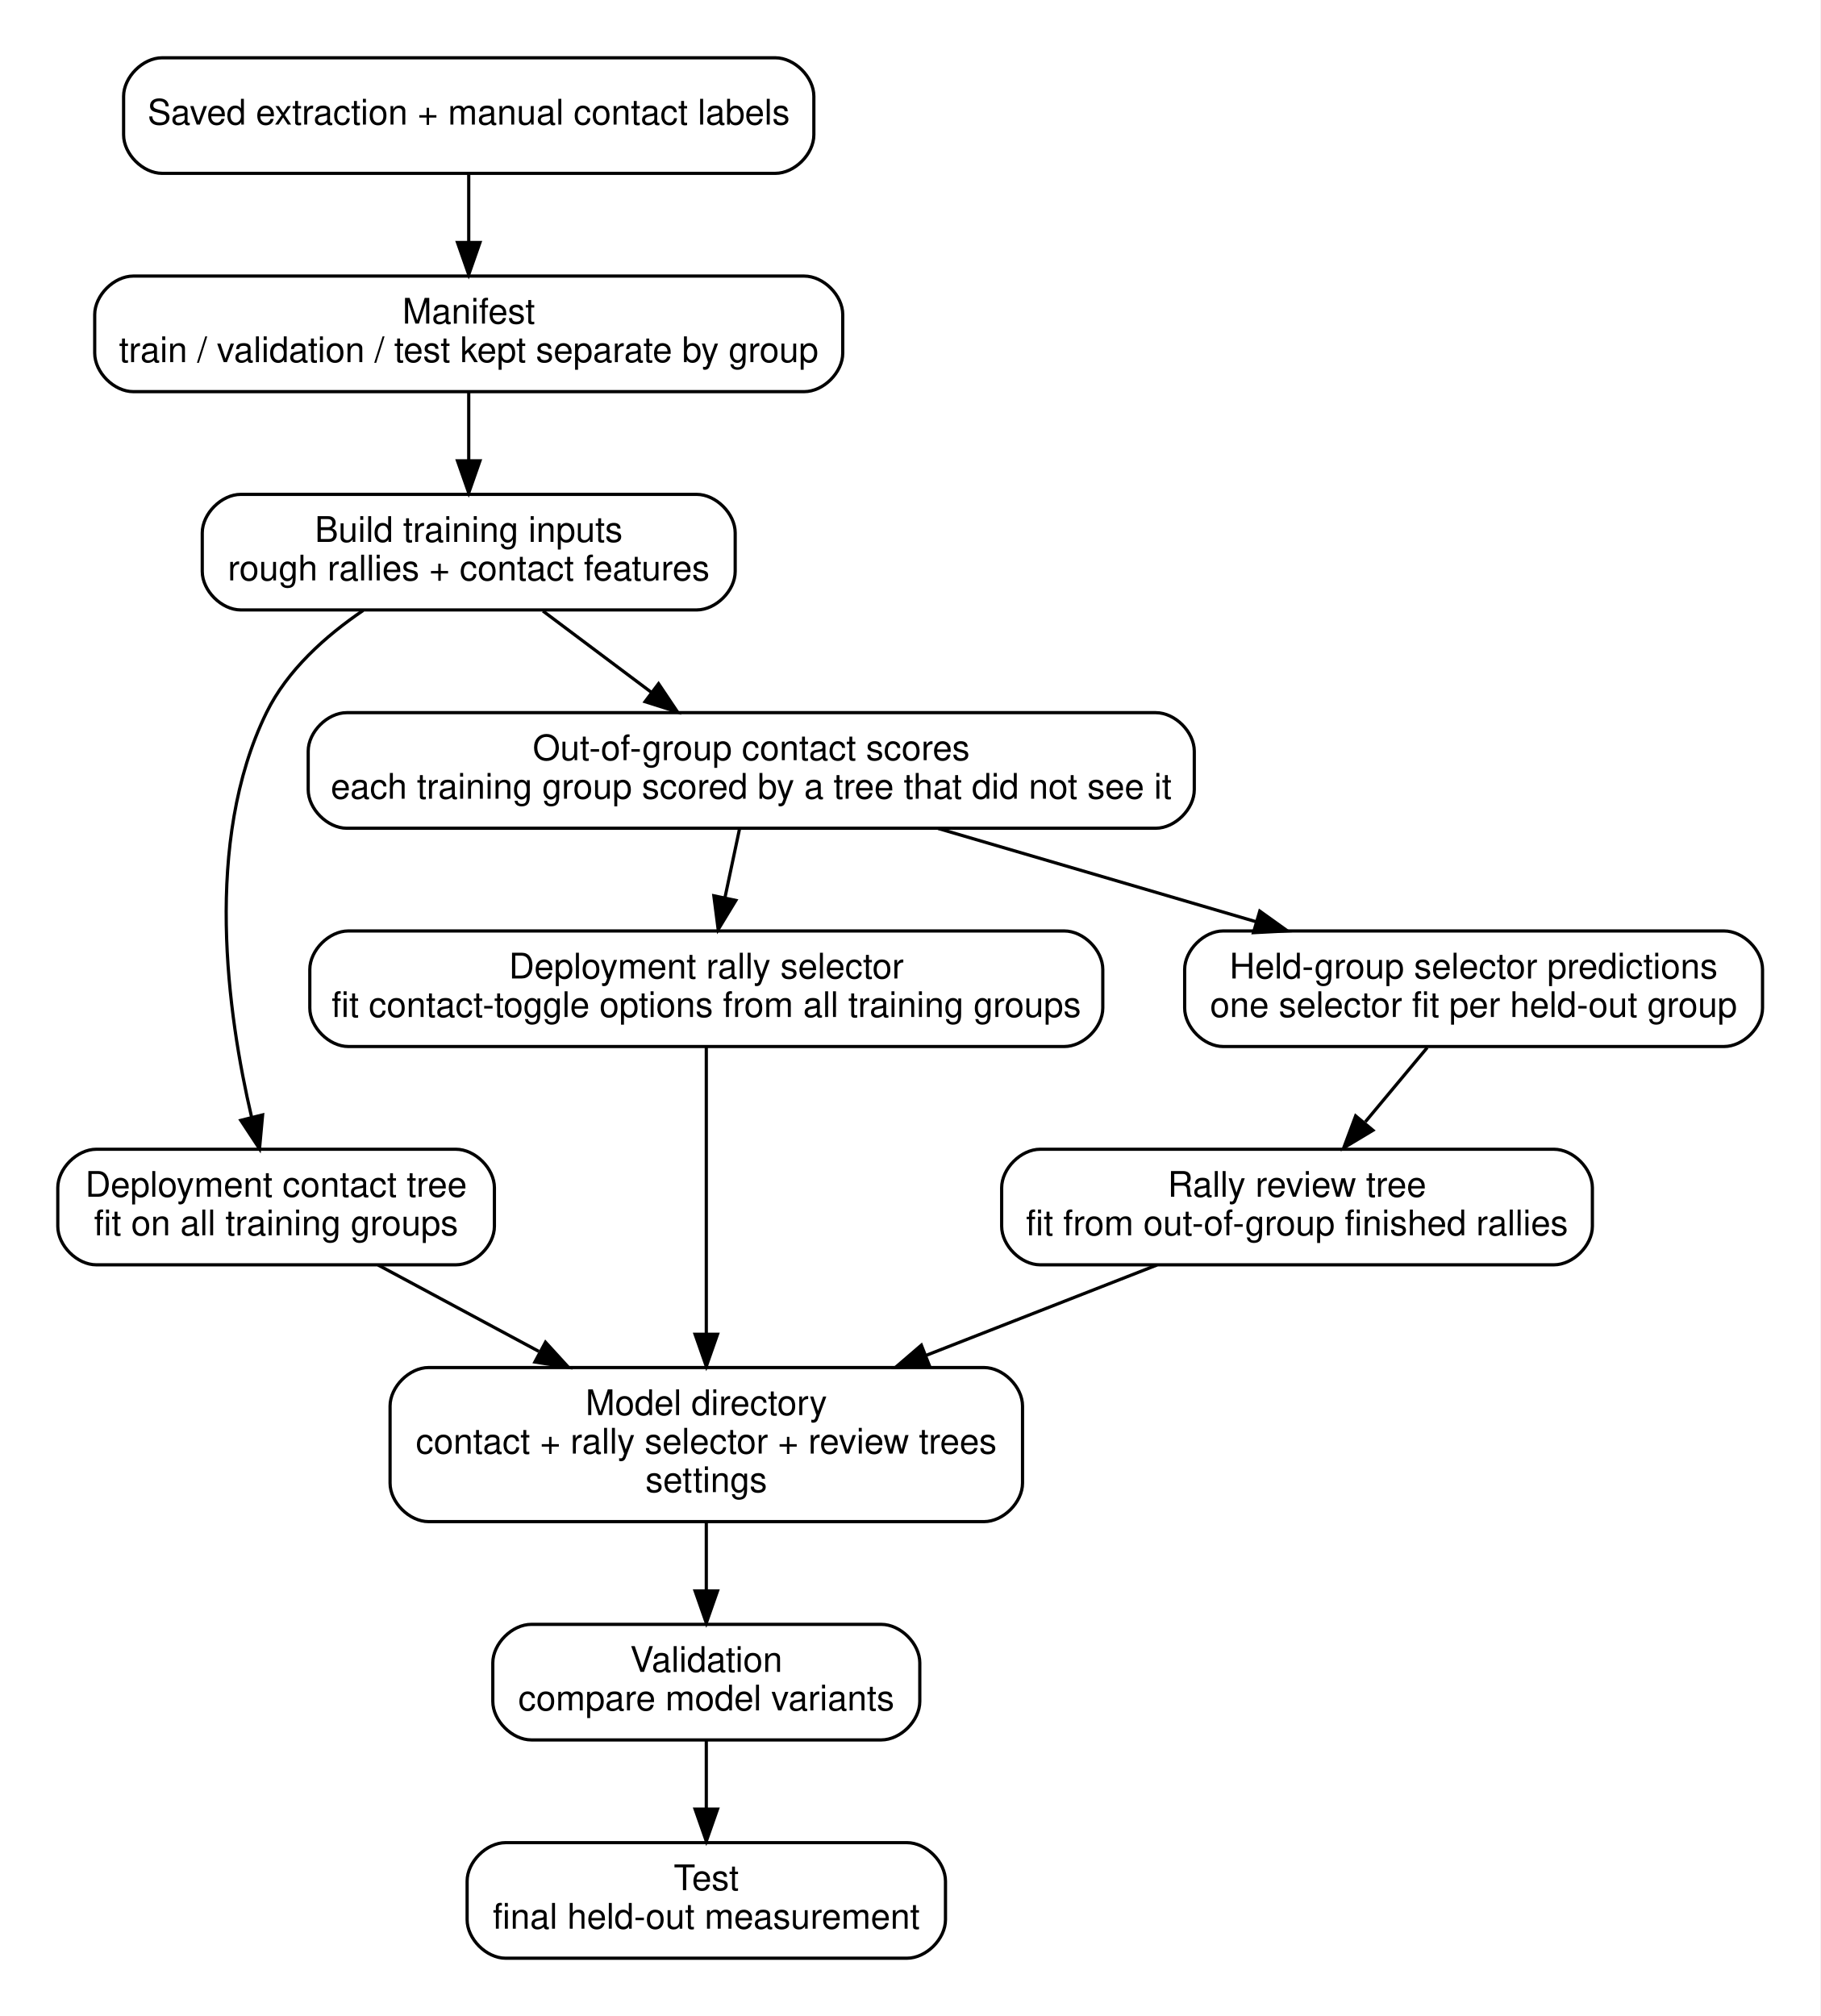
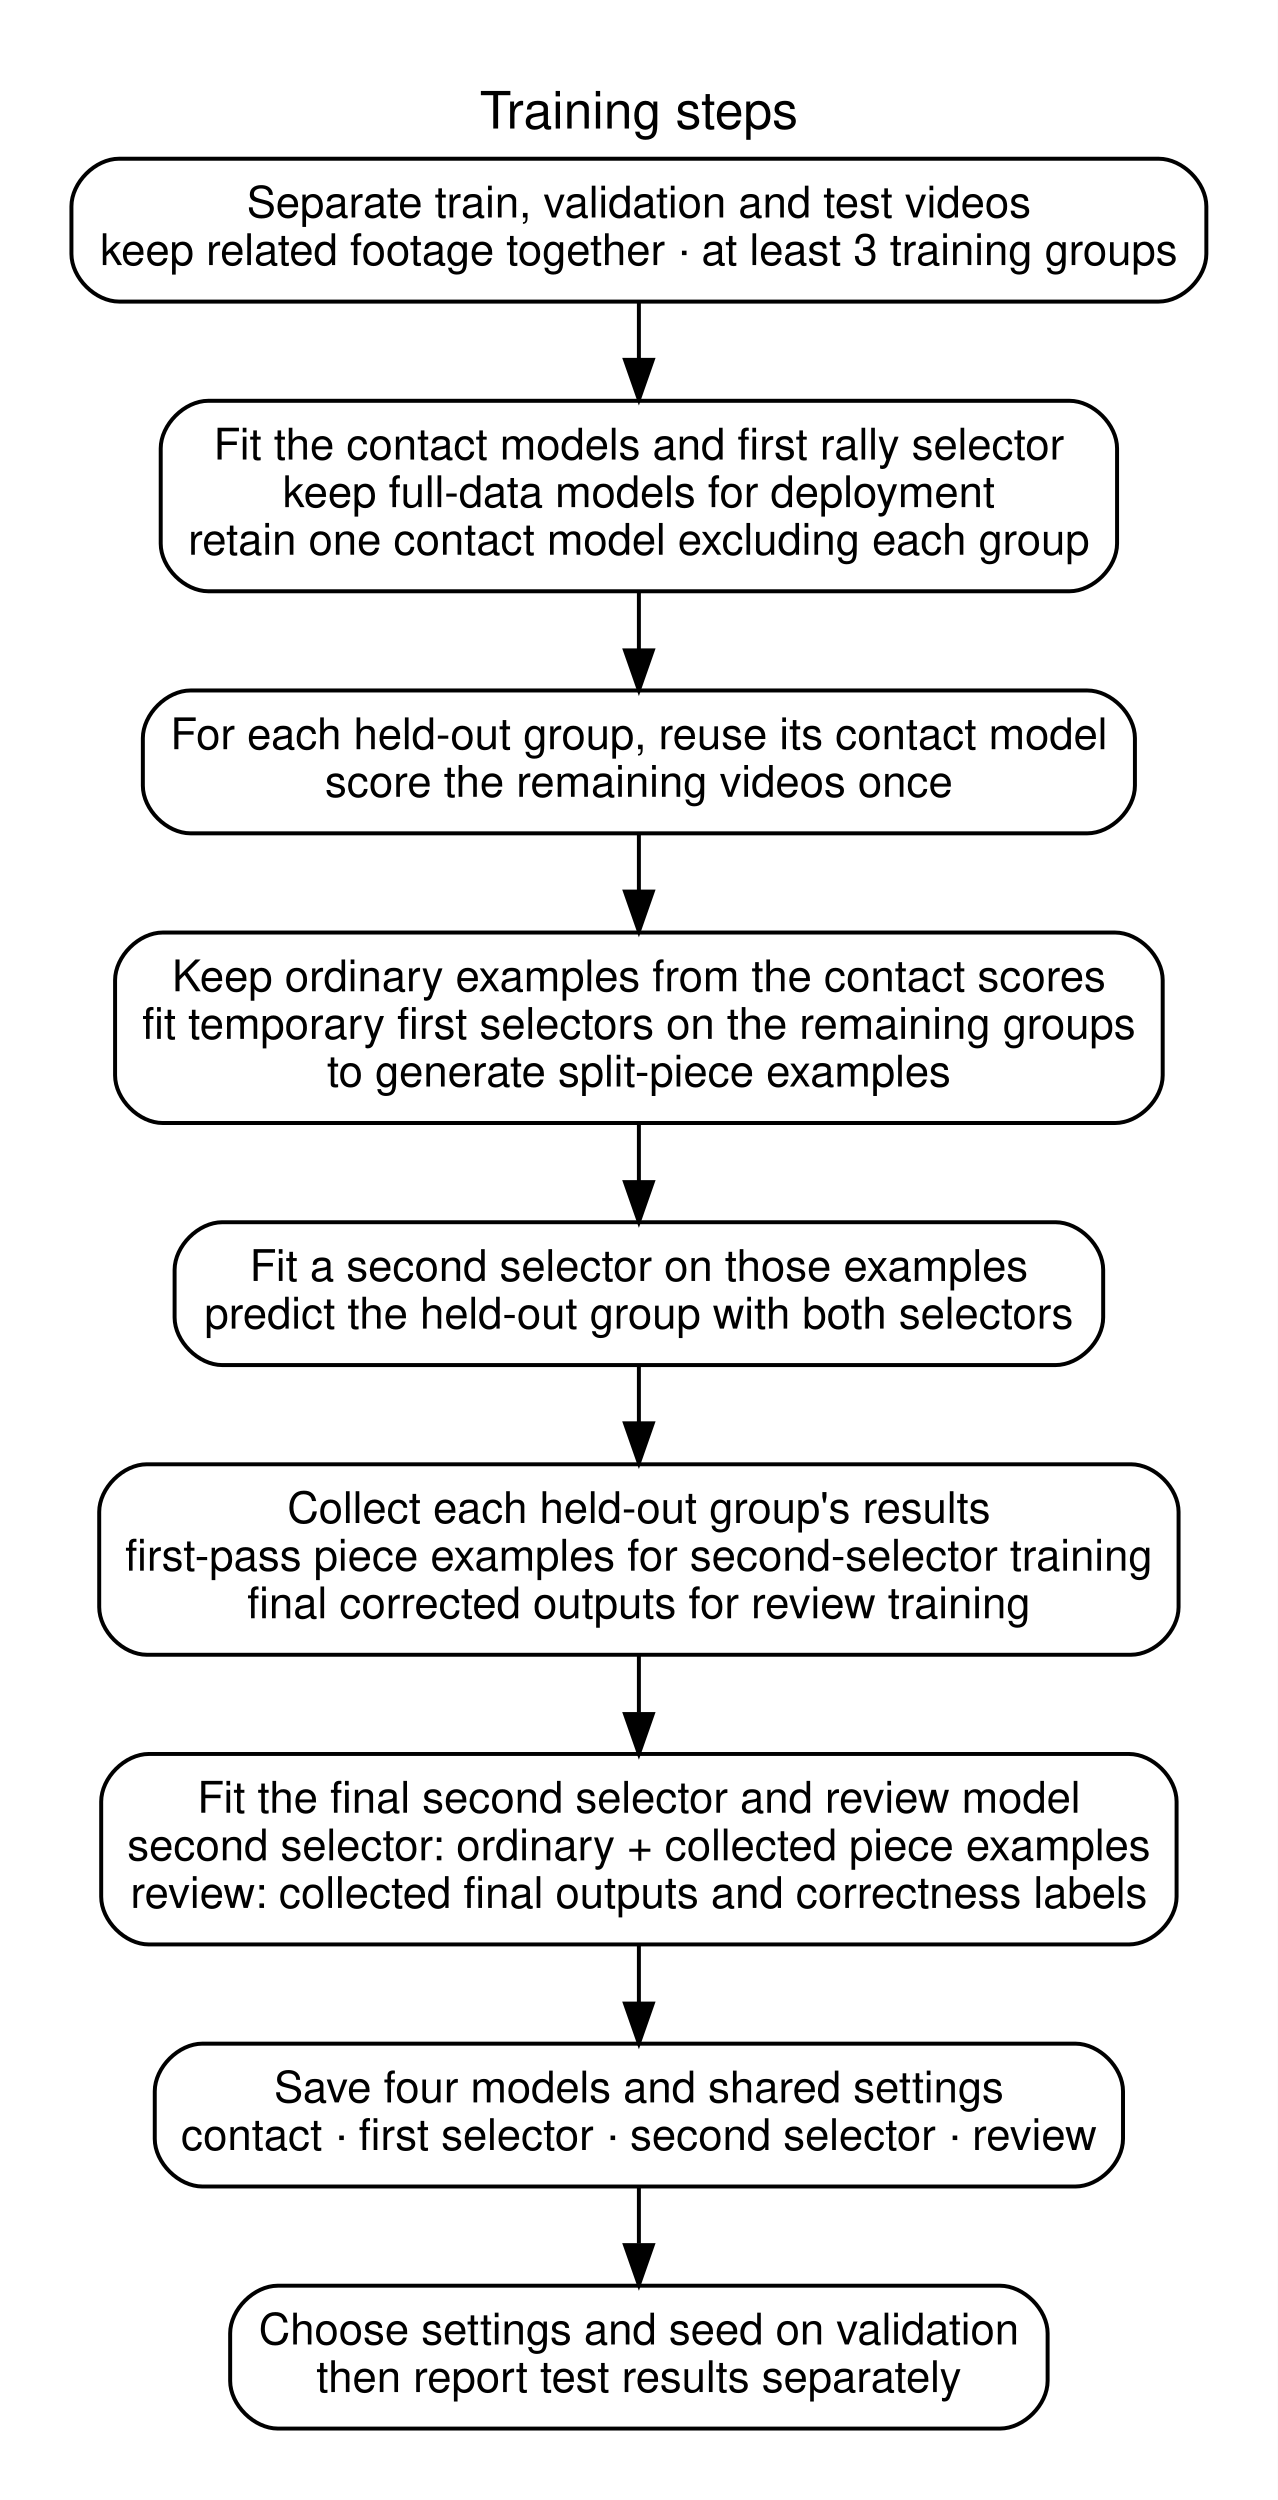
- <svg xmlns="http://www.w3.org/2000/svg" width="567pt" height="628pt" viewBox="0.00 0.00 567.00 628.00">
-   <g id="graph0" class="graph" transform="scale(1 1) rotate(0) translate(18 610)">
-     <polygon fill="white" stroke="transparent" points="-18,18 -18,-610 549,-610 549,18 -18,18" />
+ <svg xmlns="http://www.w3.org/2000/svg" width="322pt" height="630pt" viewBox="0.00 0.00 322.00 630.00">
+   <g id="graph0" class="graph" transform="scale(1 1) rotate(0) translate(18 612)">
+     <polygon fill="white" stroke="transparent" points="-18,18 -18,-612 304,-612 304,18 -18,18" />
+     <text text-anchor="middle" x="143" y="-579.6" font-family="Helvetica,sans-Serif" font-size="13.00">Training steps</text>
    <g id="node1" class="node">
-       <path fill="none" stroke="black" d="M223.5,-592C223.5,-592 32.5,-592 32.5,-592 26.5,-592 20.5,-586 20.5,-580 20.5,-580 20.5,-568 20.5,-568 20.5,-562 26.5,-556 32.5,-556 32.5,-556 223.5,-556 223.5,-556 229.5,-556 235.5,-562 235.5,-568 235.5,-568 235.5,-580 235.5,-580 235.5,-586 229.5,-592 223.5,-592" />
-       <text text-anchor="middle" x="128" y="-571.2" font-family="Helvetica,sans-Serif" font-size="11.00">Saved extraction + manual contact labels</text>
+       <path fill="none" stroke="black" d="M274,-572C274,-572 12,-572 12,-572 6,-572 0,-566 0,-560 0,-560 0,-548 0,-548 0,-542 6,-536 12,-536 12,-536 274,-536 274,-536 280,-536 286,-542 286,-548 286,-548 286,-560 286,-560 286,-566 280,-572 274,-572" />
+       <text text-anchor="middle" x="143" y="-557.2" font-family="Helvetica,sans-Serif" font-size="11.00">Separate train, validation and test videos</text>
+       <text text-anchor="middle" x="143" y="-545.2" font-family="Helvetica,sans-Serif" font-size="11.00">keep related footage together · at least 3 training groups</text>
    </g>
    <g id="node2" class="node">
-       <path fill="none" stroke="black" d="M232.5,-524C232.5,-524 23.5,-524 23.5,-524 17.5,-524 11.5,-518 11.5,-512 11.5,-512 11.5,-500 11.5,-500 11.5,-494 17.5,-488 23.5,-488 23.5,-488 232.5,-488 232.5,-488 238.5,-488 244.5,-494 244.5,-500 244.5,-500 244.5,-512 244.5,-512 244.5,-518 238.5,-524 232.5,-524" />
-       <text text-anchor="middle" x="128" y="-509.2" font-family="Helvetica,sans-Serif" font-size="11.00">Manifest</text>
-       <text text-anchor="middle" x="128" y="-497.2" font-family="Helvetica,sans-Serif" font-size="11.00">train / validation / test kept separate by group</text>
+       <path fill="none" stroke="black" d="M251.5,-511C251.5,-511 34.5,-511 34.5,-511 28.5,-511 22.5,-505 22.5,-499 22.5,-499 22.5,-475 22.5,-475 22.5,-469 28.5,-463 34.5,-463 34.5,-463 251.5,-463 251.5,-463 257.5,-463 263.5,-469 263.5,-475 263.5,-475 263.5,-499 263.5,-499 263.5,-505 257.5,-511 251.5,-511" />
+       <text text-anchor="middle" x="143" y="-496.2" font-family="Helvetica,sans-Serif" font-size="11.00">Fit the contact models and first rally selector</text>
+       <text text-anchor="middle" x="143" y="-484.2" font-family="Helvetica,sans-Serif" font-size="11.00">keep full-data models for deployment</text>
+       <text text-anchor="middle" x="143" y="-472.2" font-family="Helvetica,sans-Serif" font-size="11.00">retain one contact model excluding each group</text>
    </g>
    <g id="edge1" class="edge">
-       <path fill="none" stroke="black" d="M128,-555.66C128,-549.19 128,-541.68 128,-534.52" />
-       <polygon fill="black" stroke="black" points="131.5,-534.45 128,-524.45 124.5,-534.45 131.5,-534.45" />
+       <path fill="none" stroke="black" d="M143,-535.92C143,-531.46 143,-526.48 143,-521.48" />
+       <polygon fill="black" stroke="black" points="146.5,-521.32 143,-511.32 139.5,-521.32 146.5,-521.32" />
    </g>
    <g id="node3" class="node">
-       <path fill="none" stroke="black" d="M199,-456C199,-456 57,-456 57,-456 51,-456 45,-450 45,-444 45,-444 45,-432 45,-432 45,-426 51,-420 57,-420 57,-420 199,-420 199,-420 205,-420 211,-426 211,-432 211,-432 211,-444 211,-444 211,-450 205,-456 199,-456" />
-       <text text-anchor="middle" x="128" y="-441.2" font-family="Helvetica,sans-Serif" font-size="11.00">Build training inputs</text>
-       <text text-anchor="middle" x="128" y="-429.2" font-family="Helvetica,sans-Serif" font-size="11.00">rough rallies + contact features</text>
+       <path fill="none" stroke="black" d="M256,-438C256,-438 30,-438 30,-438 24,-438 18,-432 18,-426 18,-426 18,-414 18,-414 18,-408 24,-402 30,-402 30,-402 256,-402 256,-402 262,-402 268,-408 268,-414 268,-414 268,-426 268,-426 268,-432 262,-438 256,-438" />
+       <text text-anchor="middle" x="143" y="-423.2" font-family="Helvetica,sans-Serif" font-size="11.00">For each held-out group, reuse its contact model</text>
+       <text text-anchor="middle" x="143" y="-411.2" font-family="Helvetica,sans-Serif" font-size="11.00">score the remaining videos once</text>
    </g>
    <g id="edge2" class="edge">
-       <path fill="none" stroke="black" d="M128,-487.66C128,-481.19 128,-473.68 128,-466.52" />
-       <polygon fill="black" stroke="black" points="131.5,-466.45 128,-456.45 124.5,-466.45 131.5,-466.45" />
+       <path fill="none" stroke="black" d="M143,-462.9C143,-458.17 143,-453.16 143,-448.3" />
+       <polygon fill="black" stroke="black" points="146.5,-448.1 143,-438.1 139.5,-448.1 146.5,-448.1" />
    </g>
    <g id="node4" class="node">
-       <path fill="none" stroke="black" d="M124,-252C124,-252 12,-252 12,-252 6,-252 0,-246 0,-240 0,-240 0,-228 0,-228 0,-222 6,-216 12,-216 12,-216 124,-216 124,-216 130,-216 136,-222 136,-228 136,-228 136,-240 136,-240 136,-246 130,-252 124,-252" />
-       <text text-anchor="middle" x="68" y="-237.2" font-family="Helvetica,sans-Serif" font-size="11.00">Deployment contact tree</text>
-       <text text-anchor="middle" x="68" y="-225.2" font-family="Helvetica,sans-Serif" font-size="11.00">fit on all training groups</text>
+       <path fill="none" stroke="black" d="M263,-377C263,-377 23,-377 23,-377 17,-377 11,-371 11,-365 11,-365 11,-341 11,-341 11,-335 17,-329 23,-329 23,-329 263,-329 263,-329 269,-329 275,-335 275,-341 275,-341 275,-365 275,-365 275,-371 269,-377 263,-377" />
+       <text text-anchor="middle" x="143" y="-362.2" font-family="Helvetica,sans-Serif" font-size="11.00">Keep ordinary examples from the contact scores</text>
+       <text text-anchor="middle" x="143" y="-350.2" font-family="Helvetica,sans-Serif" font-size="11.00">fit temporary first selectors on the remaining groups</text>
+       <text text-anchor="middle" x="143" y="-338.2" font-family="Helvetica,sans-Serif" font-size="11.00">to generate split-piece examples</text>
    </g>
    <g id="edge3" class="edge">
-       <path fill="none" stroke="black" d="M95.11,-419.84C83.36,-411.86 71.45,-401.19 65,-388 45.28,-347.69 52.89,-293.97 60.35,-262.08" />
-       <polygon fill="black" stroke="black" points="63.8,-262.7 62.83,-252.15 57.01,-261 63.8,-262.7" />
+       <path fill="none" stroke="black" d="M143,-401.92C143,-397.46 143,-392.48 143,-387.48" />
+       <polygon fill="black" stroke="black" points="146.5,-387.32 143,-377.32 139.5,-387.32 146.5,-387.32" />
    </g>
    <g id="node5" class="node">
-       <path fill="none" stroke="black" d="M342,-388C342,-388 90,-388 90,-388 84,-388 78,-382 78,-376 78,-376 78,-364 78,-364 78,-358 84,-352 90,-352 90,-352 342,-352 342,-352 348,-352 354,-358 354,-364 354,-364 354,-376 354,-376 354,-382 348,-388 342,-388" />
-       <text text-anchor="middle" x="216" y="-373.2" font-family="Helvetica,sans-Serif" font-size="11.00">Out-of-group contact scores</text>
-       <text text-anchor="middle" x="216" y="-361.2" font-family="Helvetica,sans-Serif" font-size="11.00">each training group scored by a tree that did not see it</text>
+       <path fill="none" stroke="black" d="M248,-304C248,-304 38,-304 38,-304 32,-304 26,-298 26,-292 26,-292 26,-280 26,-280 26,-274 32,-268 38,-268 38,-268 248,-268 248,-268 254,-268 260,-274 260,-280 260,-280 260,-292 260,-292 260,-298 254,-304 248,-304" />
+       <text text-anchor="middle" x="143" y="-289.2" font-family="Helvetica,sans-Serif" font-size="11.00">Fit a second selector on those examples</text>
+       <text text-anchor="middle" x="143" y="-277.2" font-family="Helvetica,sans-Serif" font-size="11.00">predict the held-out group with both selectors</text>
    </g>
    <g id="edge4" class="edge">
-       <path fill="none" stroke="black" d="M151.12,-419.66C161.43,-411.93 173.73,-402.71 184.83,-394.38" />
-       <polygon fill="black" stroke="black" points="187.13,-397.02 193.03,-388.22 182.93,-391.42 187.13,-397.02" />
+       <path fill="none" stroke="black" d="M143,-328.9C143,-324.17 143,-319.16 143,-314.3" />
+       <polygon fill="black" stroke="black" points="146.5,-314.1 143,-304.1 139.5,-314.1 146.5,-314.1" />
+     </g>
+     <g id="node6" class="node">
+       <path fill="none" stroke="black" d="M267,-243C267,-243 19,-243 19,-243 13,-243 7,-237 7,-231 7,-231 7,-207 7,-207 7,-201 13,-195 19,-195 19,-195 267,-195 267,-195 273,-195 279,-201 279,-207 279,-207 279,-231 279,-231 279,-237 273,-243 267,-243" />
+       <text text-anchor="middle" x="143" y="-228.2" font-family="Helvetica,sans-Serif" font-size="11.00">Collect each held-out group's results</text>
+       <text text-anchor="middle" x="143" y="-216.2" font-family="Helvetica,sans-Serif" font-size="11.00">first-pass piece examples for second-selector training</text>
+       <text text-anchor="middle" x="143" y="-204.2" font-family="Helvetica,sans-Serif" font-size="11.00">final corrected outputs for review training</text>
+     </g>
+     <g id="edge5" class="edge">
+       <path fill="none" stroke="black" d="M143,-267.92C143,-263.46 143,-258.48 143,-253.48" />
+       <polygon fill="black" stroke="black" points="146.5,-253.32 143,-243.32 139.5,-253.32 146.5,-253.32" />
+     </g>
+     <g id="node7" class="node">
+       <path fill="none" stroke="black" d="M266.5,-170C266.5,-170 19.5,-170 19.5,-170 13.5,-170 7.5,-164 7.5,-158 7.5,-158 7.5,-134 7.5,-134 7.5,-128 13.5,-122 19.5,-122 19.5,-122 266.5,-122 266.5,-122 272.5,-122 278.5,-128 278.5,-134 278.5,-134 278.5,-158 278.5,-158 278.5,-164 272.5,-170 266.5,-170" />
+       <text text-anchor="middle" x="143" y="-155.2" font-family="Helvetica,sans-Serif" font-size="11.00">Fit the final second selector and review model</text>
+       <text text-anchor="middle" x="143" y="-143.2" font-family="Helvetica,sans-Serif" font-size="11.00">second selector: ordinary + collected piece examples</text>
+       <text text-anchor="middle" x="143" y="-131.2" font-family="Helvetica,sans-Serif" font-size="11.00">review: collected final outputs and correctness labels</text>
+     </g>
+     <g id="edge6" class="edge">
+       <path fill="none" stroke="black" d="M143,-194.75C143,-190.17 143,-185.28 143,-180.43" />
+       <polygon fill="black" stroke="black" points="146.5,-180.06 143,-170.06 139.5,-180.06 146.5,-180.06" />
+     </g>
+     <g id="node8" class="node">
+       <path fill="none" stroke="black" d="M253,-97C253,-97 33,-97 33,-97 27,-97 21,-91 21,-85 21,-85 21,-73 21,-73 21,-67 27,-61 33,-61 33,-61 253,-61 253,-61 259,-61 265,-67 265,-73 265,-73 265,-85 265,-85 265,-91 259,-97 253,-97" />
+       <text text-anchor="middle" x="143" y="-82.2" font-family="Helvetica,sans-Serif" font-size="11.00">Save four models and shared settings</text>
+       <text text-anchor="middle" x="143" y="-70.2" font-family="Helvetica,sans-Serif" font-size="11.00">contact · first selector · second selector · review</text>
+     </g>
+     <g id="edge7" class="edge">
+       <path fill="none" stroke="black" d="M143,-121.9C143,-117.17 143,-112.16 143,-107.3" />
+       <polygon fill="black" stroke="black" points="146.5,-107.1 143,-97.1 139.5,-107.1 146.5,-107.1" />
    </g>
    <g id="node9" class="node">
-       <path fill="none" stroke="black" d="M288.5,-184C288.5,-184 115.5,-184 115.5,-184 109.5,-184 103.5,-178 103.5,-172 103.5,-172 103.5,-148 103.5,-148 103.5,-142 109.5,-136 115.5,-136 115.5,-136 288.5,-136 288.5,-136 294.5,-136 300.5,-142 300.5,-148 300.5,-148 300.5,-172 300.5,-172 300.5,-178 294.5,-184 288.5,-184" />
-       <text text-anchor="middle" x="202" y="-169.2" font-family="Helvetica,sans-Serif" font-size="11.00">Model directory</text>
-       <text text-anchor="middle" x="202" y="-157.2" font-family="Helvetica,sans-Serif" font-size="11.00">contact + rally selector + review trees</text>
-       <text text-anchor="middle" x="202" y="-145.2" font-family="Helvetica,sans-Serif" font-size="11.00">settings</text>
+       <path fill="none" stroke="black" d="M234,-36C234,-36 52,-36 52,-36 46,-36 40,-30 40,-24 40,-24 40,-12 40,-12 40,-6 46,0 52,0 52,0 234,0 234,0 240,0 246,-6 246,-12 246,-12 246,-24 246,-24 246,-30 240,-36 234,-36" />
+       <text text-anchor="middle" x="143" y="-21.2" font-family="Helvetica,sans-Serif" font-size="11.00">Choose settings and seed on validation</text>
+       <text text-anchor="middle" x="143" y="-9.2" font-family="Helvetica,sans-Serif" font-size="11.00">then report test results separately</text>
    </g>
    <g id="edge8" class="edge">
-       <path fill="none" stroke="black" d="M99.76,-215.94C114.71,-207.9 132.94,-198.11 149.84,-189.03" />
-       <polygon fill="black" stroke="black" points="151.91,-191.89 159.06,-184.07 148.6,-185.72 151.91,-191.89" />
-     </g>
-     <g id="node6" class="node">
-       <path fill="none" stroke="black" d="M313.5,-320C313.5,-320 90.5,-320 90.5,-320 84.5,-320 78.5,-314 78.5,-308 78.5,-308 78.5,-296 78.5,-296 78.5,-290 84.5,-284 90.5,-284 90.5,-284 313.5,-284 313.5,-284 319.5,-284 325.5,-290 325.5,-296 325.5,-296 325.5,-308 325.5,-308 325.5,-314 319.5,-320 313.5,-320" />
-       <text text-anchor="middle" x="202" y="-305.2" font-family="Helvetica,sans-Serif" font-size="11.00">Deployment rally selector</text>
-       <text text-anchor="middle" x="202" y="-293.2" font-family="Helvetica,sans-Serif" font-size="11.00">fit contact-toggle options from all training groups</text>
-     </g>
-     <g id="edge5" class="edge">
-       <path fill="none" stroke="black" d="M212.32,-351.66C210.95,-345.19 209.36,-337.68 207.84,-330.52" />
-       <polygon fill="black" stroke="black" points="211.2,-329.51 205.7,-320.45 204.35,-330.96 211.2,-329.51" />
-     </g>
-     <g id="node7" class="node">
-       <path fill="none" stroke="black" d="M519,-320C519,-320 363,-320 363,-320 357,-320 351,-314 351,-308 351,-308 351,-296 351,-296 351,-290 357,-284 363,-284 363,-284 519,-284 519,-284 525,-284 531,-290 531,-296 531,-296 531,-308 531,-308 531,-314 525,-320 519,-320" />
-       <text text-anchor="middle" x="441" y="-305.2" font-family="Helvetica,sans-Serif" font-size="11.00">Held-group selector predictions</text>
-       <text text-anchor="middle" x="441" y="-293.2" font-family="Helvetica,sans-Serif" font-size="11.00">one selector fit per held-out group</text>
-     </g>
-     <g id="edge6" class="edge">
-       <path fill="none" stroke="black" d="M274.24,-351.92C304.56,-343.02 341.81,-332.1 373.4,-322.83" />
-       <polygon fill="black" stroke="black" points="374.4,-326.18 383.01,-320.01 372.43,-319.47 374.4,-326.18" />
-     </g>
-     <g id="edge9" class="edge">
-       <path fill="none" stroke="black" d="M202,-283.83C202,-261.69 202,-222.69 202,-194.56" />
-       <polygon fill="black" stroke="black" points="205.5,-194.37 202,-184.37 198.5,-194.37 205.5,-194.37" />
-     </g>
-     <g id="node8" class="node">
-       <path fill="none" stroke="black" d="M466,-252C466,-252 306,-252 306,-252 300,-252 294,-246 294,-240 294,-240 294,-228 294,-228 294,-222 300,-216 306,-216 306,-216 466,-216 466,-216 472,-216 478,-222 478,-228 478,-228 478,-240 478,-240 478,-246 472,-252 466,-252" />
-       <text text-anchor="middle" x="386" y="-237.2" font-family="Helvetica,sans-Serif" font-size="11.00">Rally review tree</text>
-       <text text-anchor="middle" x="386" y="-225.2" font-family="Helvetica,sans-Serif" font-size="11.00">fit from out-of-group finished rallies</text>
-     </g>
-     <g id="edge7" class="edge">
-       <path fill="none" stroke="black" d="M426.55,-283.66C420.66,-276.59 413.73,-268.28 407.28,-260.54" />
-       <polygon fill="black" stroke="black" points="409.64,-257.9 400.55,-252.45 404.26,-262.38 409.64,-257.9" />
-     </g>
-     <g id="edge10" class="edge">
-       <path fill="none" stroke="black" d="M342.39,-215.94C320.91,-207.53 294.5,-197.2 270.41,-187.77" />
-       <polygon fill="black" stroke="black" points="271.54,-184.45 260.96,-184.07 268.99,-190.97 271.54,-184.45" />
-     </g>
-     <g id="node10" class="node">
-       <path fill="none" stroke="black" d="M256.5,-104C256.5,-104 147.5,-104 147.5,-104 141.5,-104 135.5,-98 135.5,-92 135.5,-92 135.5,-80 135.5,-80 135.5,-74 141.5,-68 147.5,-68 147.5,-68 256.5,-68 256.5,-68 262.5,-68 268.5,-74 268.5,-80 268.5,-80 268.5,-92 268.5,-92 268.5,-98 262.5,-104 256.5,-104" />
-       <text text-anchor="middle" x="202" y="-89.2" font-family="Helvetica,sans-Serif" font-size="11.00">Validation</text>
-       <text text-anchor="middle" x="202" y="-77.2" font-family="Helvetica,sans-Serif" font-size="11.00">compare model variants</text>
-     </g>
-     <g id="edge11" class="edge">
-       <path fill="none" stroke="black" d="M202,-135.82C202,-129.13 202,-121.76 202,-114.82" />
-       <polygon fill="black" stroke="black" points="205.5,-114.42 202,-104.42 198.5,-114.42 205.5,-114.42" />
-     </g>
-     <g id="node11" class="node">
-       <path fill="none" stroke="black" d="M264.5,-36C264.5,-36 139.5,-36 139.5,-36 133.5,-36 127.5,-30 127.5,-24 127.5,-24 127.5,-12 127.5,-12 127.5,-6 133.5,0 139.5,0 139.5,0 264.5,0 264.5,0 270.5,0 276.5,-6 276.5,-12 276.5,-12 276.5,-24 276.5,-24 276.5,-30 270.5,-36 264.5,-36" />
-       <text text-anchor="middle" x="202" y="-21.2" font-family="Helvetica,sans-Serif" font-size="11.00">Test</text>
-       <text text-anchor="middle" x="202" y="-9.2" font-family="Helvetica,sans-Serif" font-size="11.00">final held-out measurement</text>
-     </g>
-     <g id="edge12" class="edge">
-       <path fill="none" stroke="black" d="M202,-67.66C202,-61.19 202,-53.68 202,-46.52" />
-       <polygon fill="black" stroke="black" points="205.5,-46.45 202,-36.45 198.5,-46.45 205.5,-46.45" />
+       <path fill="none" stroke="black" d="M143,-60.93C143,-56.45 143,-51.49 143,-46.61" />
+       <polygon fill="black" stroke="black" points="146.5,-46.23 143,-36.23 139.5,-46.23 146.5,-46.23" />
    </g>
  </g>
</svg>
